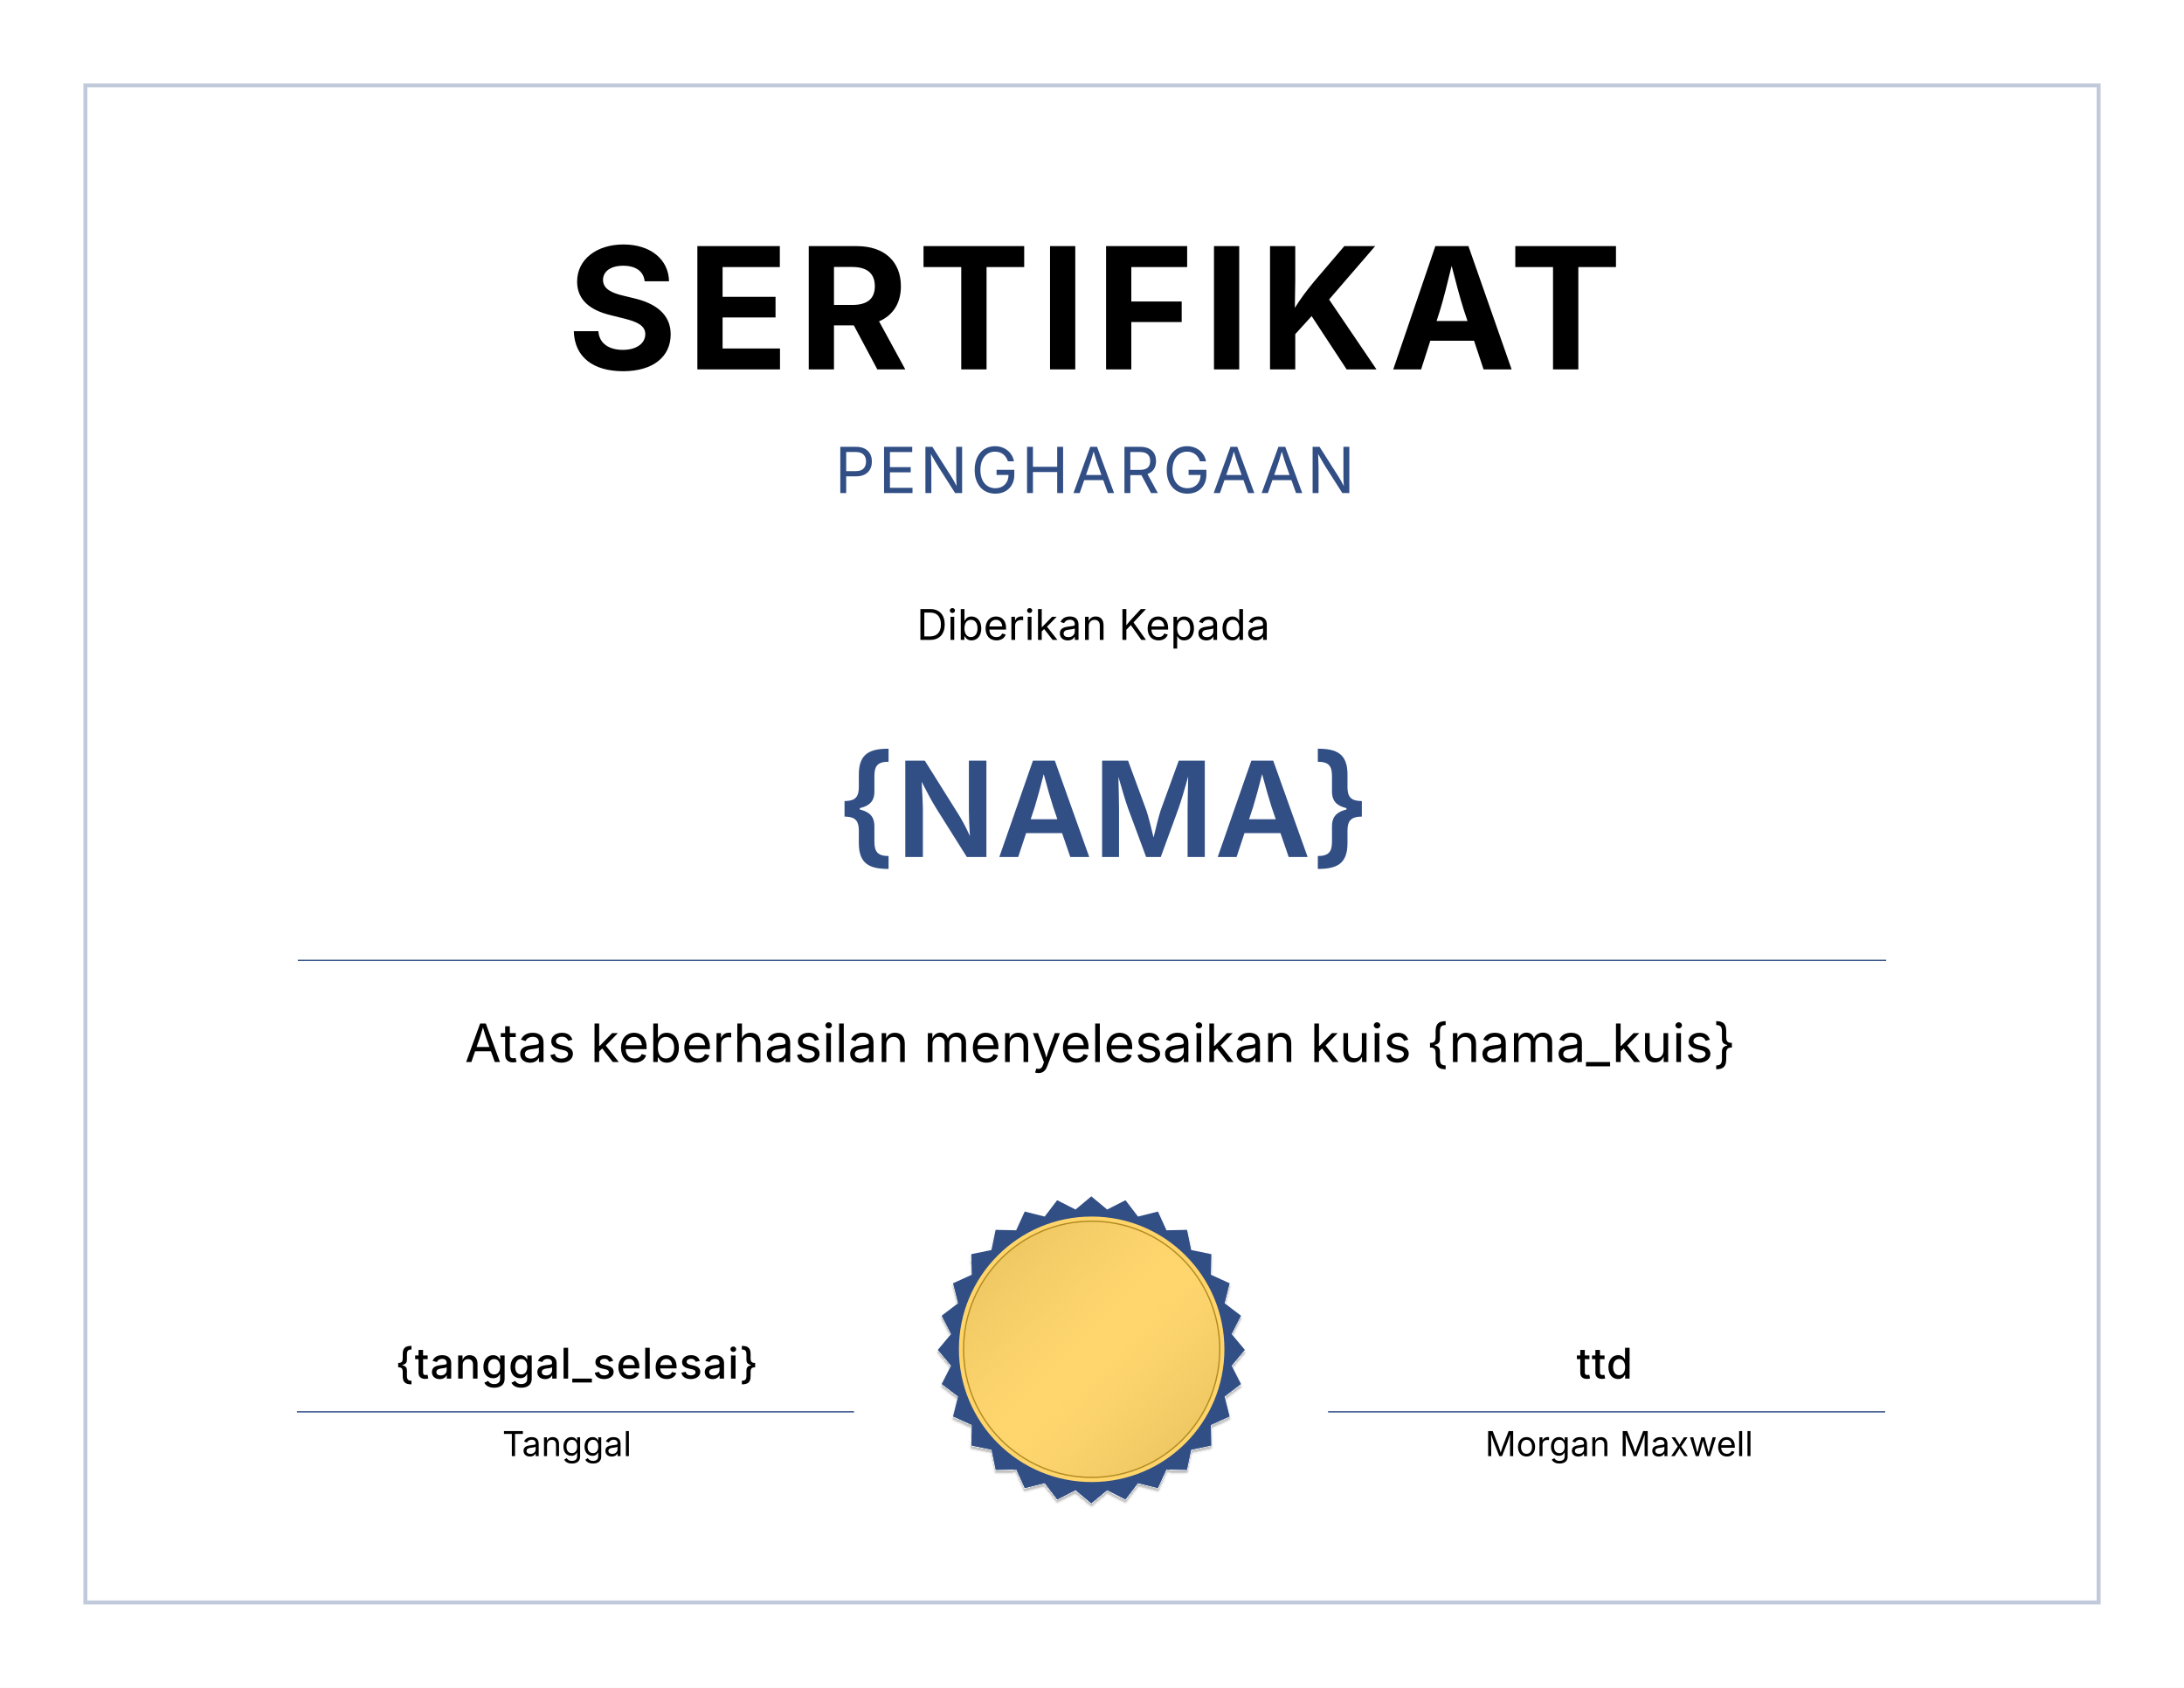
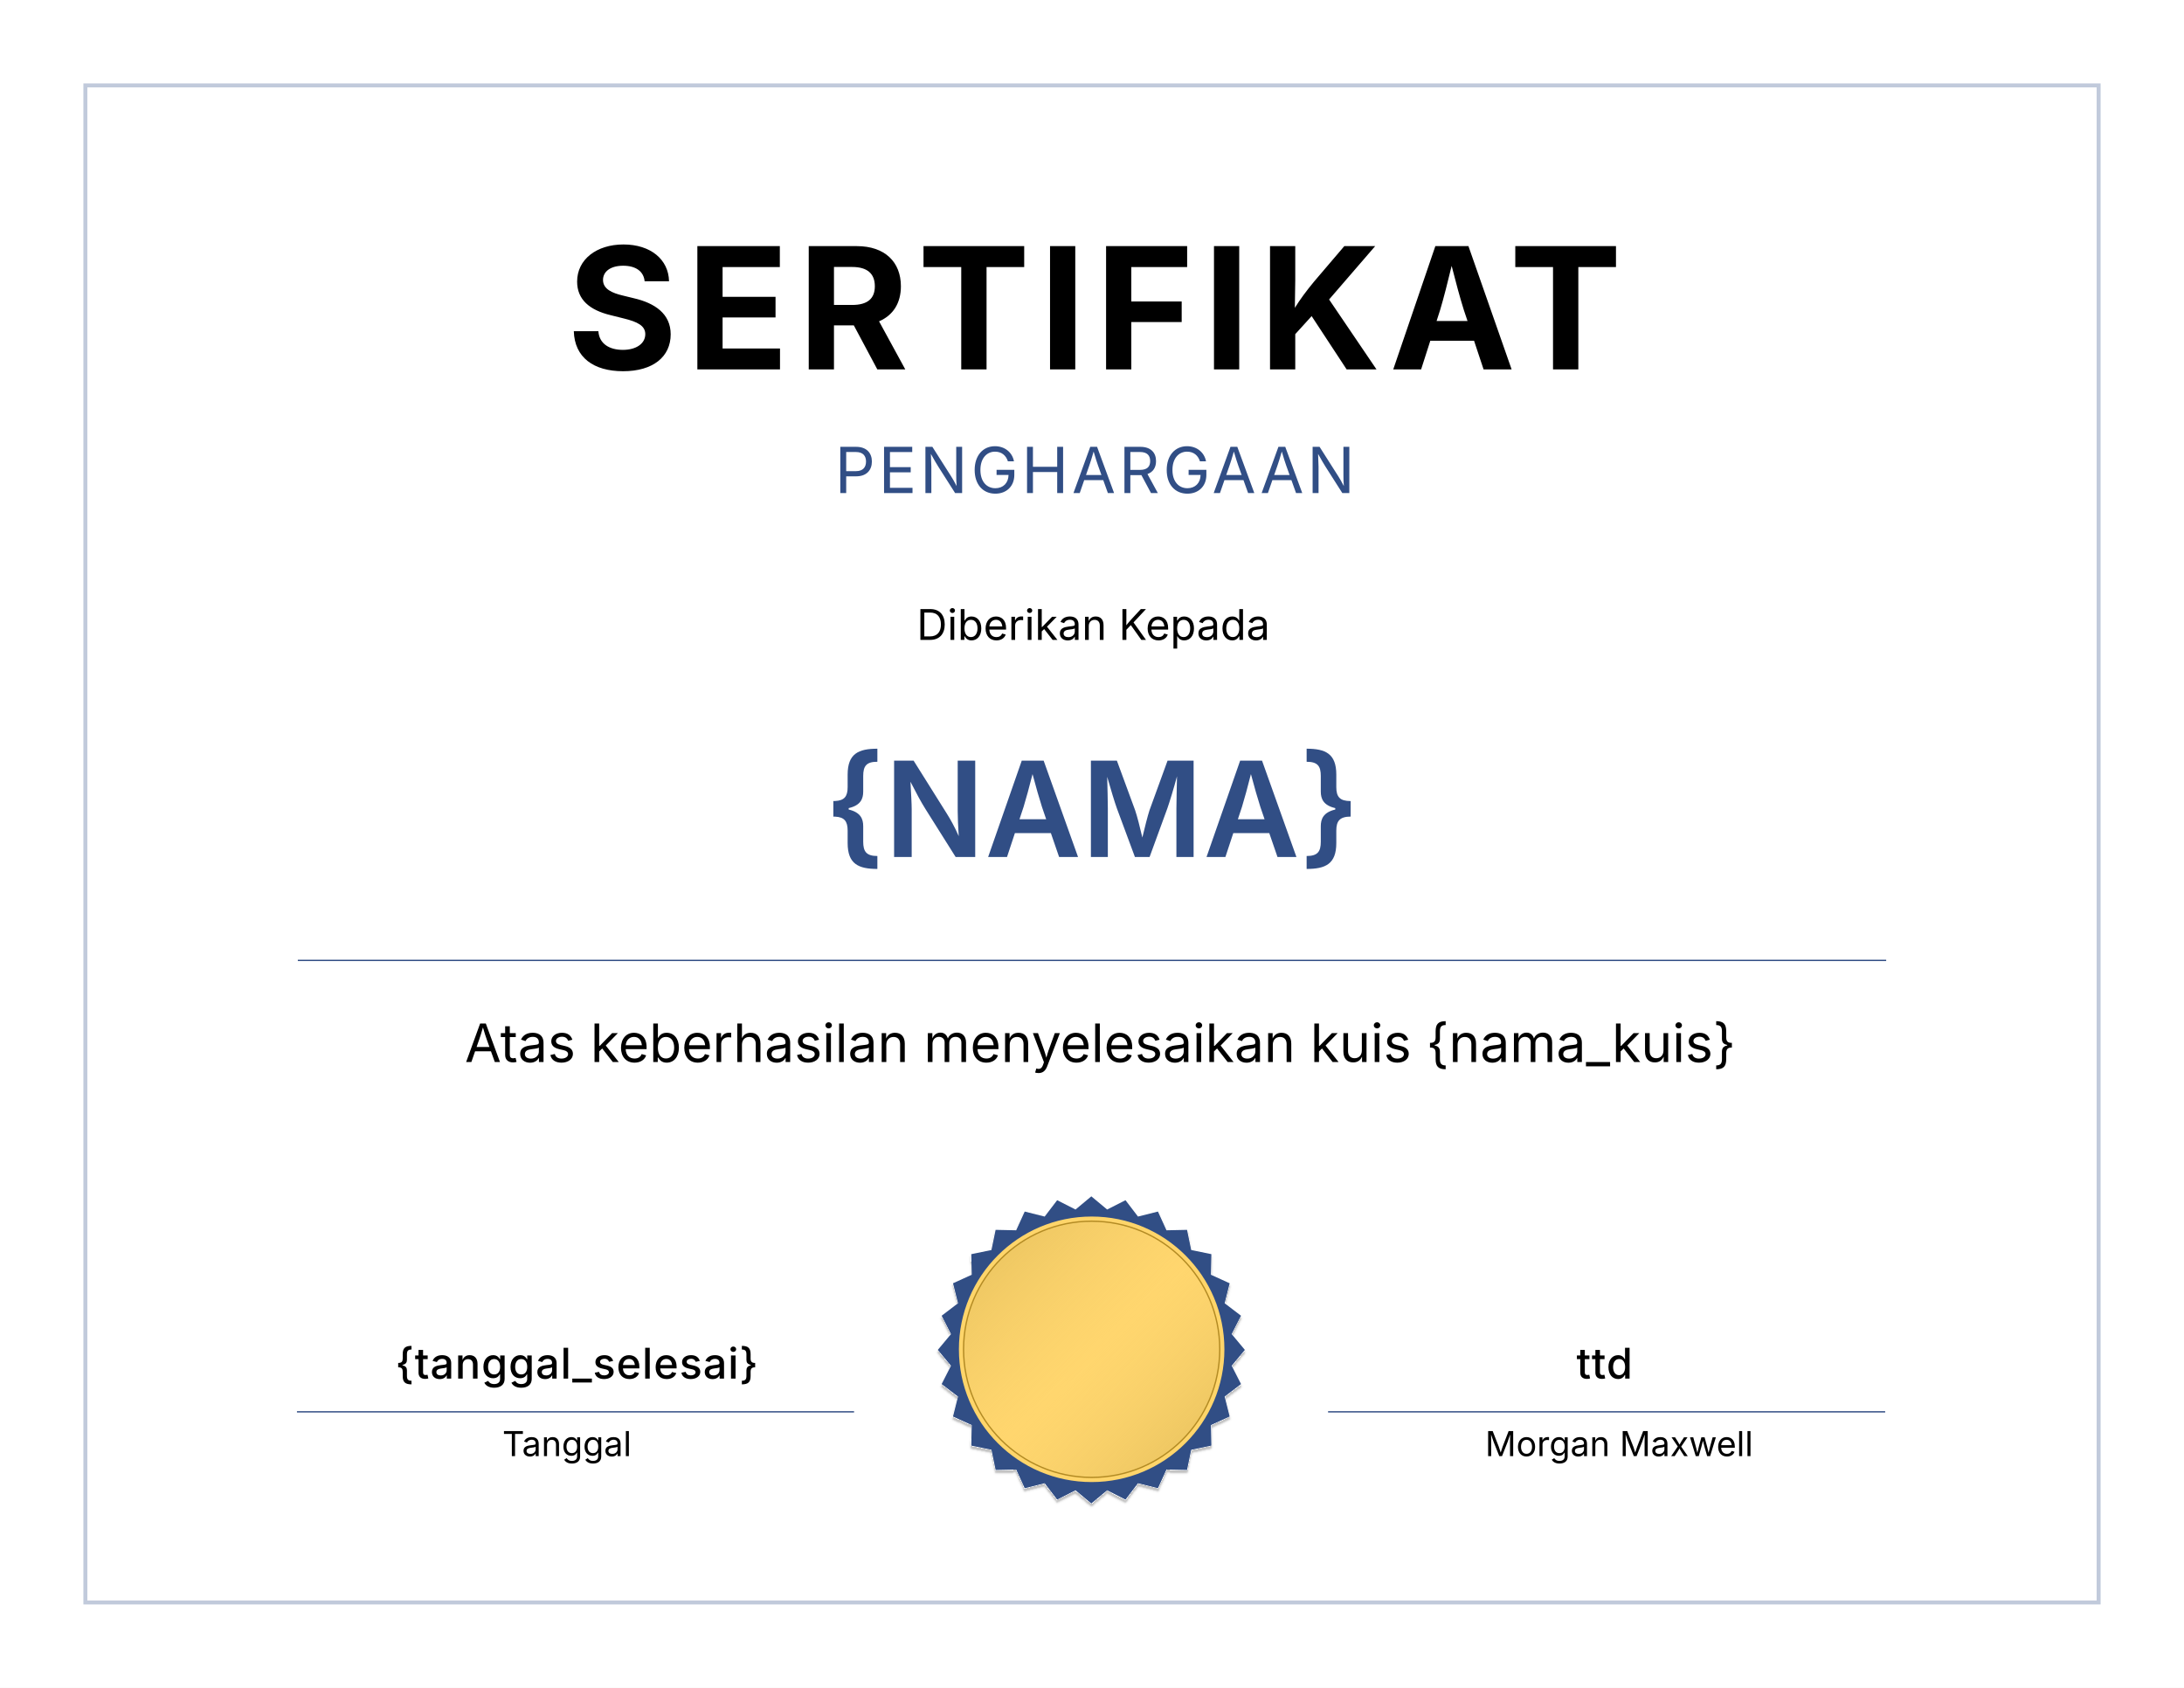
<svg xmlns="http://www.w3.org/2000/svg" width="3300" height="2550" viewBox="0 0 3300 2550" fill="none">
  <rect width="3300" height="2550" fill="white" />
  <rect x="129" y="129" width="3042" height="2292" stroke="#314E85" stroke-opacity="0.3" stroke-width="6" />
  <g filter="url(#filter0_d_4_2)">
    <path d="M1648.99 1807.45L1672.89 1827.36L1700.62 1813.27L1719.49 1837.99L1749.66 1830.43L1762.55 1858.73L1793.64 1858.07L1799.92 1888.53L1830.38 1894.8L1829.72 1925.9L1858.02 1938.79L1850.46 1968.96L1875.18 1987.83L1861.09 2015.56L1880.99 2039.45L1861.09 2063.35L1875.18 2091.08L1850.46 2109.95L1858.02 2140.11L1829.72 2153.01L1830.38 2184.1L1799.92 2190.38L1793.64 2220.84L1762.55 2220.18L1749.66 2248.48L1719.49 2240.92L1700.62 2265.64L1672.89 2251.55L1648.99 2271.45L1625.1 2251.55L1597.37 2265.64L1578.5 2240.92L1548.33 2248.48L1535.44 2220.18L1504.35 2220.84L1498.07 2190.38L1467.61 2184.1L1468.27 2153.01L1439.97 2140.11L1447.53 2109.95L1422.81 2091.08L1436.9 2063.35L1416.99 2039.45L1436.9 2015.56L1422.81 1987.83L1447.53 1968.96L1439.97 1938.79L1468.27 1925.9L1467.61 1894.8L1498.07 1888.53L1504.35 1858.07L1535.44 1858.73L1548.33 1830.43L1578.5 1837.99L1597.37 1813.27L1625.1 1827.36L1648.99 1807.45Z" fill="#314E85" />
  </g>
  <circle cx="1649.48" cy="2038.53" r="197.583" fill="#FFD56A" stroke="#FFD56A" stroke-width="6" />
  <circle cx="1649.48" cy="2038.53" r="193.566" fill="url(#paint0_linear_4_2)" stroke="#B38B24" stroke-width="2" />
  <text fill="black" style="white-space: pre" xml:space="preserve" font-family="Inter" font-size="52" letter-spacing="0em">
    <tspan x="2244" y="2199.91">Morgan Maxwell</tspan>
  </text>
  <line x1="2006.7" y1="2133" x2="2848.49" y2="2133" stroke="#314E85" stroke-width="2" />
  <text fill="black" style="white-space: pre" xml:space="preserve" font-family="Inter" font-size="64" font-weight="500" letter-spacing="0.02em">
    <tspan x="2382.06" y="2082.77">ttd</tspan>
  </text>
  <text fill="black" style="white-space: pre" xml:space="preserve" font-family="Inter" font-size="52" letter-spacing="0em">
    <tspan x="759" y="2199.91">Tanggal</tspan>
  </text>
  <line x1="448.701" y1="2133" x2="1290.49" y2="2133" stroke="#314E85" stroke-width="2" />
  <text fill="black" style="white-space: pre" xml:space="preserve" font-family="Inter" font-size="64" font-weight="500" letter-spacing="0.02em">
    <tspan x="597.198" y="2082.77">{tanggal_selesai}</tspan>
  </text>
  <text fill="black" style="white-space: pre" xml:space="preserve" font-family="Inter" font-size="80" letter-spacing="0em">
    <tspan x="702.305" y="1604.54">Atas keberhasilan menyelesaikan kuis {nama_kuis} </tspan>
  </text>
  <line x1="450" y1="1451" x2="2850" y2="1451" stroke="#314E85" stroke-width="2" />
-   <text fill="#314E85" style="white-space: pre" xml:space="preserve" font-family="Inter" font-size="200" font-weight="600" letter-spacing="0em">
-     <tspan x="1262.32" y="1294.73">{NAMA}</tspan>
-   </text>
+   <text x="1650" y="1294.73" text-anchor="middle" fill="#314E85" font-family="Inter" font-size="200" font-weight="600" letter-spacing="0em">
+   {NAMA}
+ </text>
  <text fill="black" style="white-space: pre" xml:space="preserve" font-family="Inter" font-size="64" letter-spacing="0em">
    <tspan x="1385.09" y="966.773">Diberikan Kepada</tspan>
  </text>
  <text fill="#314E85" style="white-space: pre" xml:space="preserve" font-family="Inter" font-size="96" letter-spacing="0.05em">
    <tspan x="1261.25" y="744.909">PENGHARGAAN</tspan>
  </text>
  <text fill="black" style="white-space: pre" xml:space="preserve" font-family="Inter" font-size="256" font-weight="bold" letter-spacing="0.05em">
    <tspan x="856.4" y="558.091">SERTIFIKAT</tspan>
  </text>
  <defs>
    <filter id="filter0_d_4_2" x="1412.99" y="1807.45" width="472" height="472" filterUnits="userSpaceOnUse" color-interpolation-filters="sRGB">
      <feFlood flood-opacity="0" result="BackgroundImageFix" />
      <feColorMatrix in="SourceAlpha" type="matrix" values="0 0 0 0 0 0 0 0 0 0 0 0 0 0 0 0 0 0 127 0" result="hardAlpha" />
      <feOffset dy="4" />
      <feGaussianBlur stdDeviation="2" />
      <feComposite in2="hardAlpha" operator="out" />
      <feColorMatrix type="matrix" values="0 0 0 0 0 0 0 0 0 0 0 0 0 0 0 0 0 0 0.25 0" />
      <feBlend mode="normal" in2="BackgroundImageFix" result="effect1_dropShadow_4_2" />
      <feBlend mode="normal" in="SourceGraphic" in2="effect1_dropShadow_4_2" result="shape" />
    </filter>
    <linearGradient id="paint0_linear_4_2" x1="1521.4" y1="1892.57" x2="1793.51" y2="2167.1" gradientUnits="userSpaceOnUse">
      <stop stop-color="#EFC863" />
      <stop offset="0.521" stop-color="#FFD772" stop-opacity="0.5" />
      <stop offset="1" stop-color="#EFC863" />
    </linearGradient>
  </defs>
</svg>
